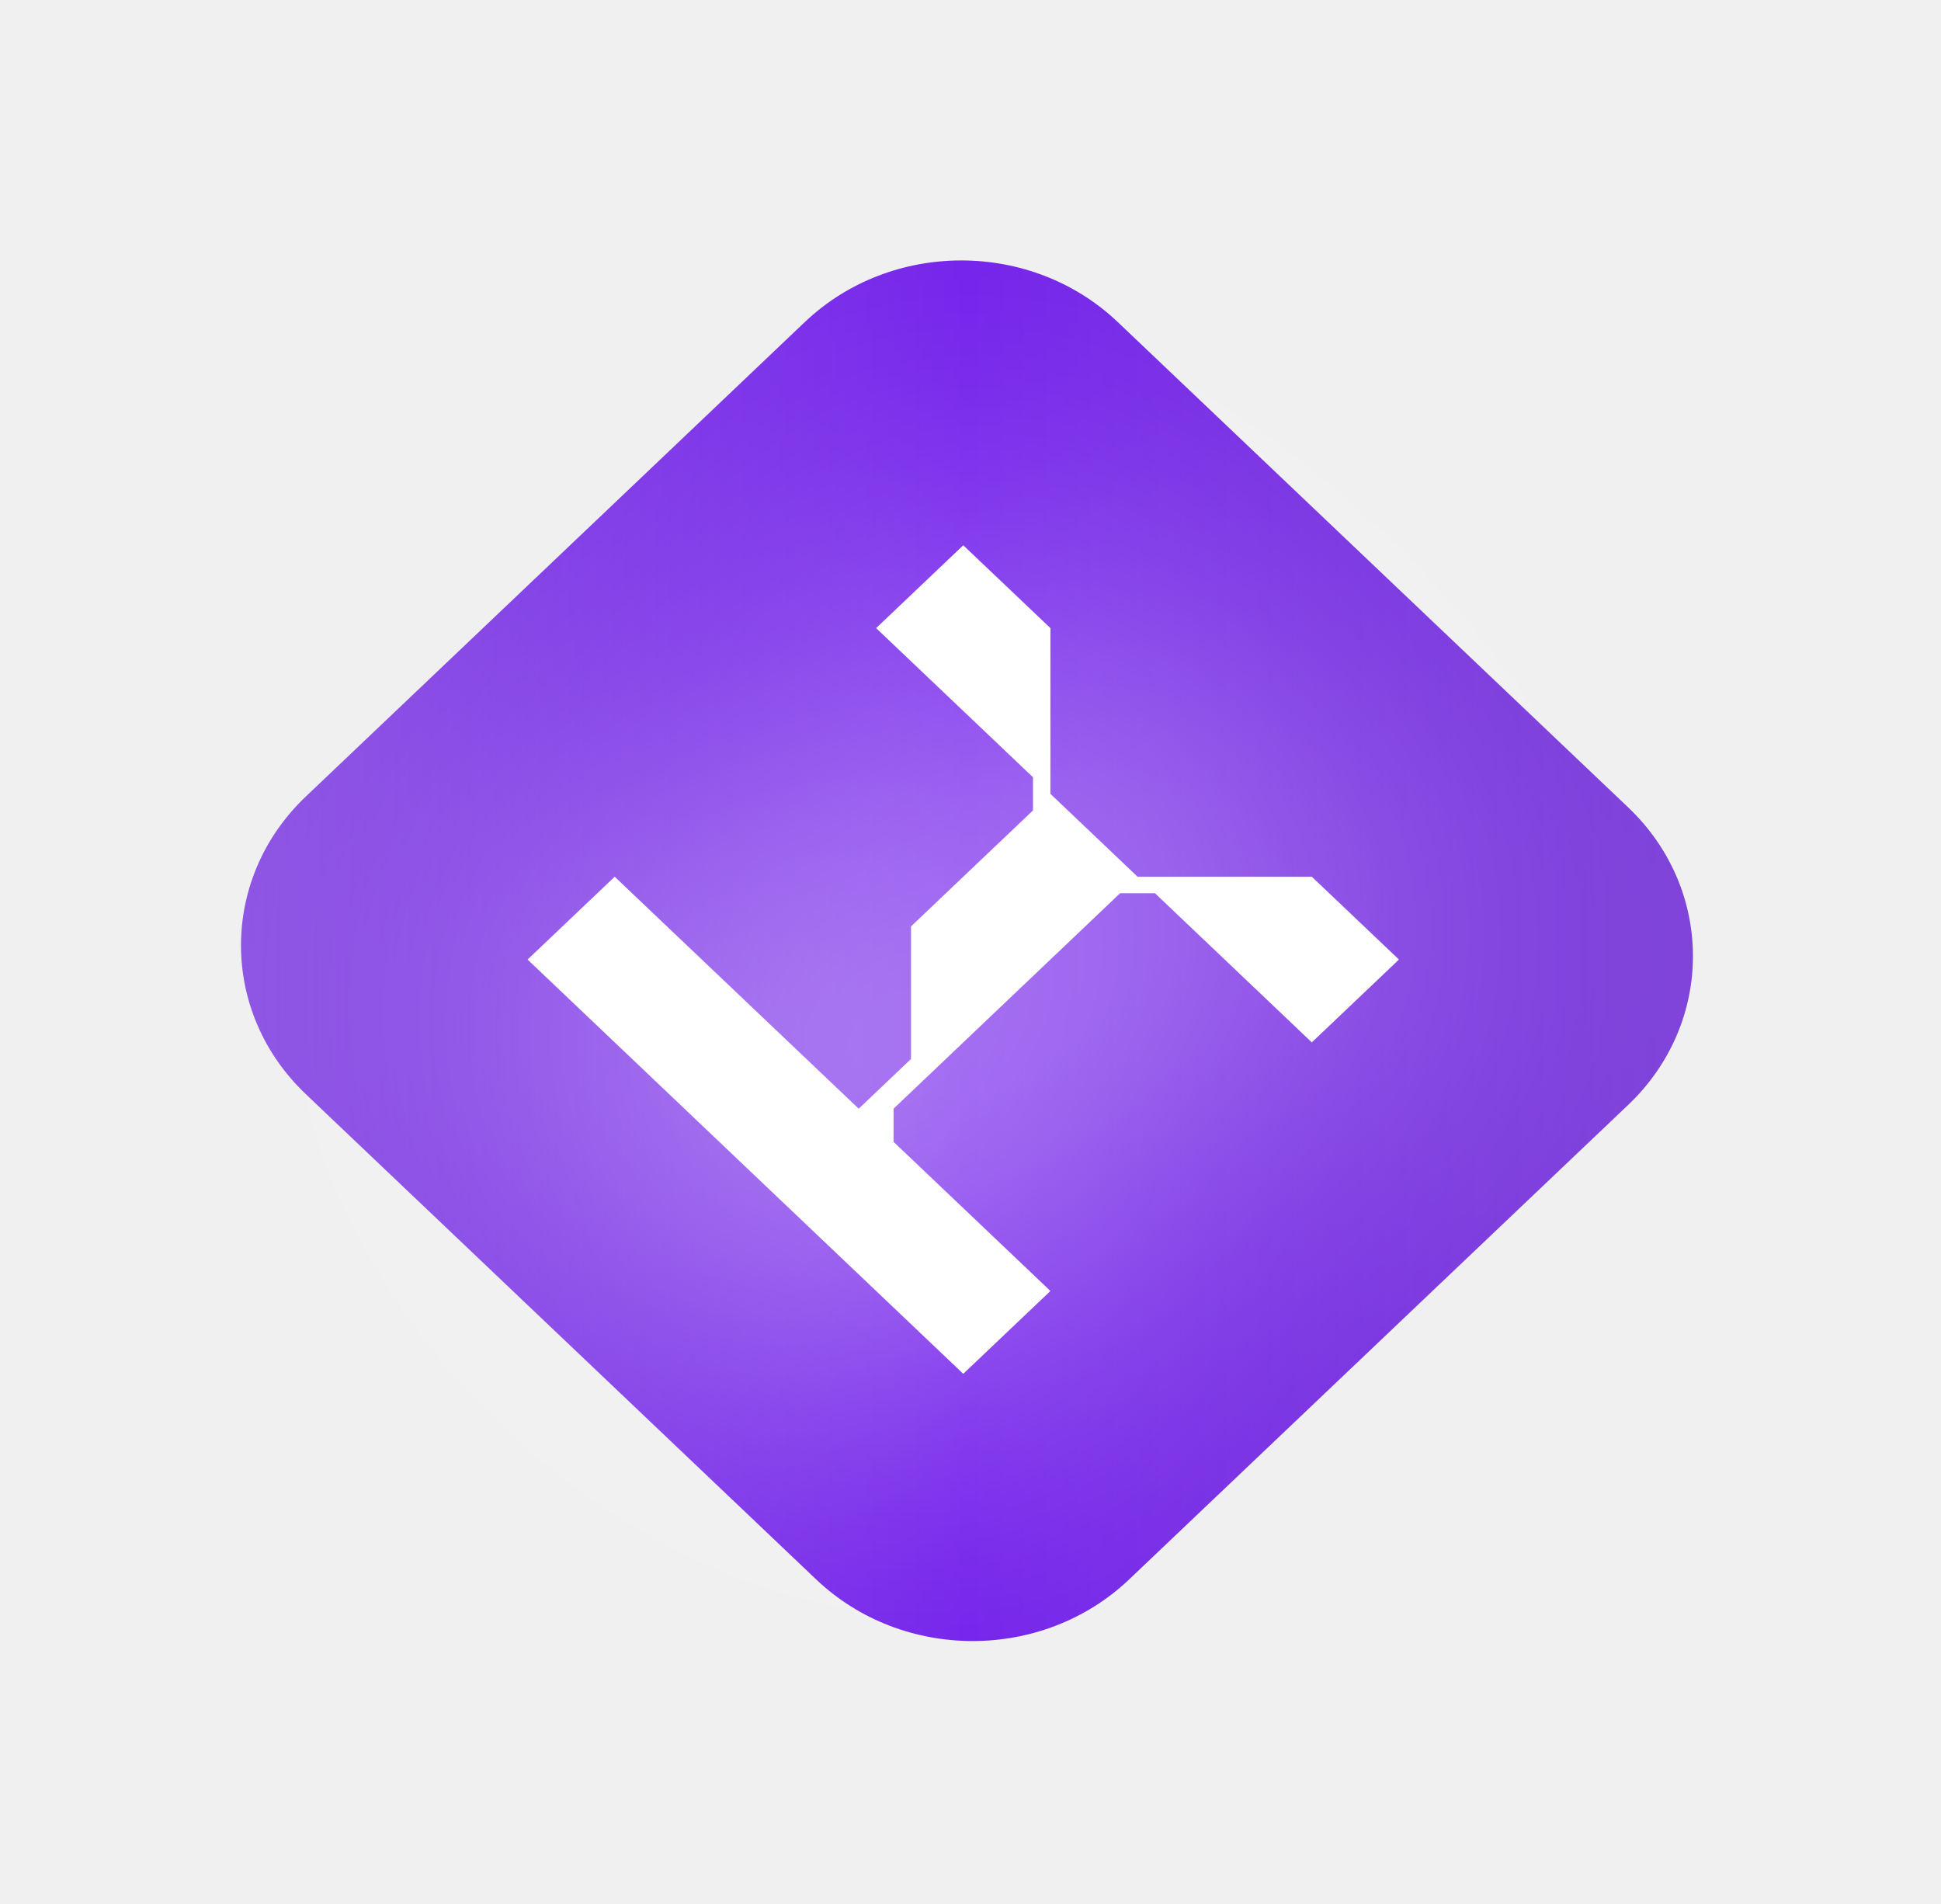
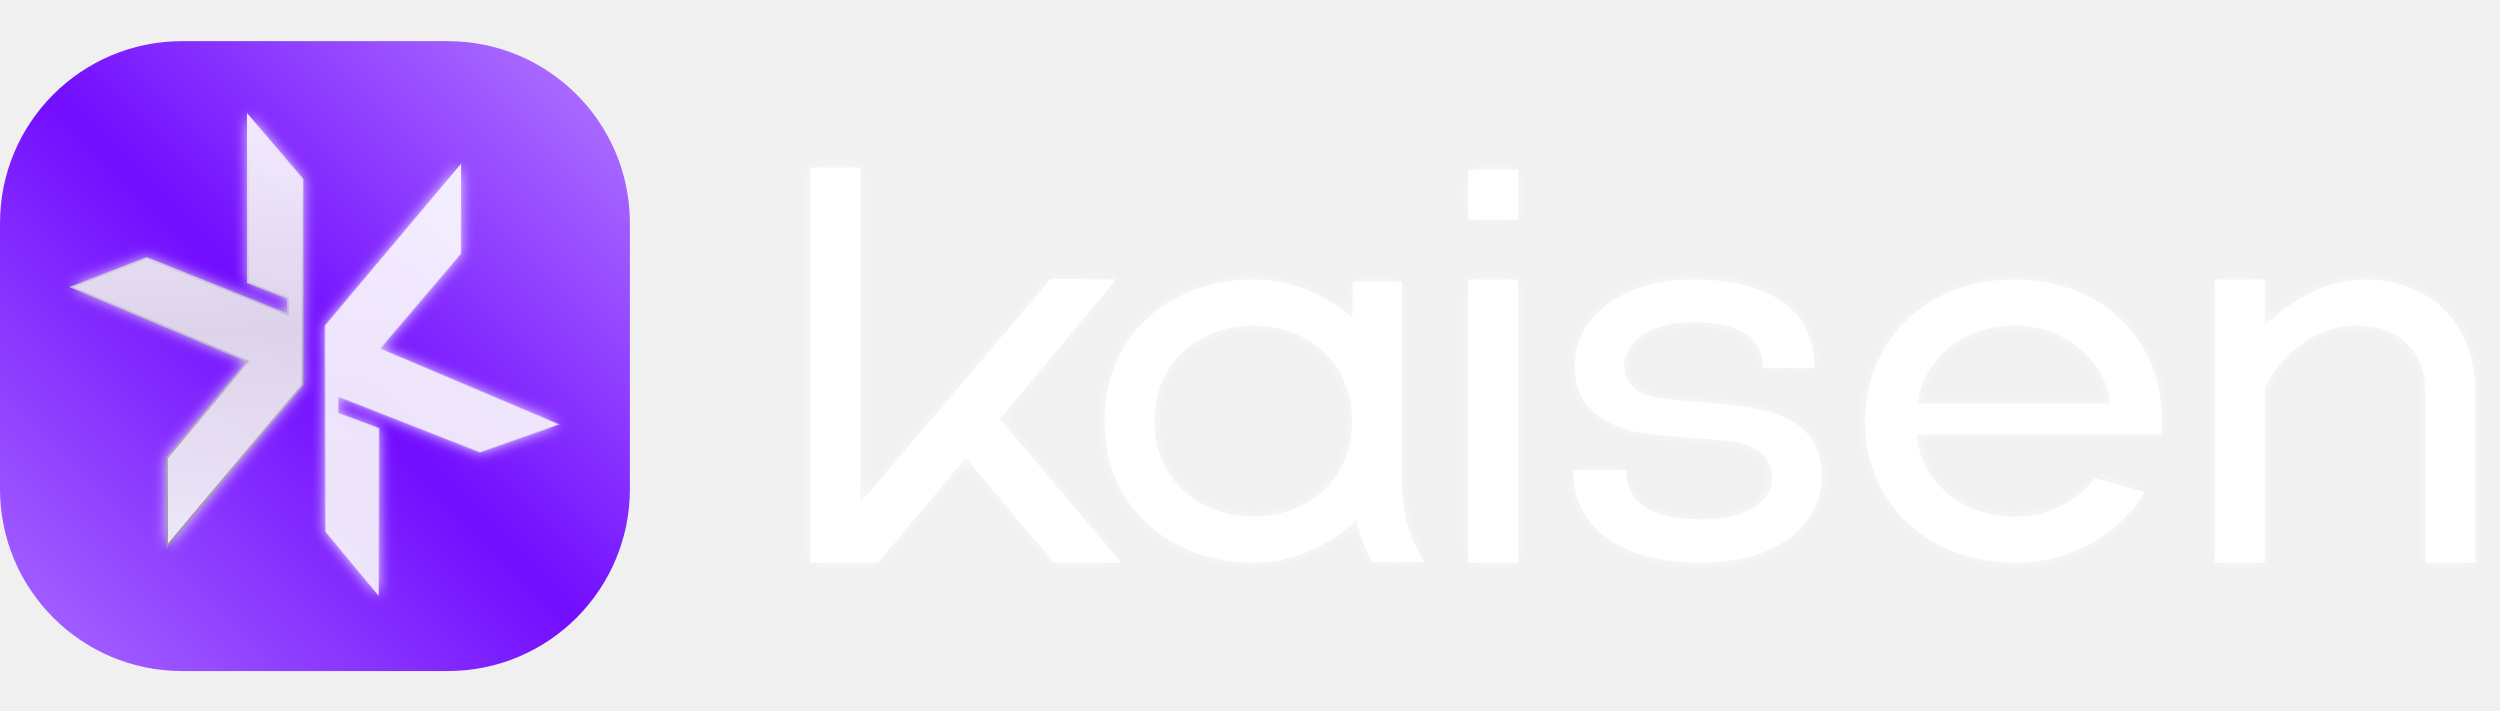
- <svg xmlns="http://www.w3.org/2000/svg" width="52" height="51" viewBox="0 0 52 51" fill="none">
-   <rect width="30.435" height="30.015" rx="5.785" transform="matrix(-0.724738 -0.689024 0.724738 -0.689025 26.0576 46.2929)" fill="url(#paint0_linear_1_382)" />
-   <path d="M28.141 21.264L30.475 23.484H35.144L37.478 25.703L35.144 27.922L30.942 23.927L30.008 23.927L23.939 29.698V30.586L28.141 34.581L25.806 36.8L14.134 25.703L16.468 23.484L23.005 29.698L24.406 28.366L24.406 24.815L27.674 21.708L27.674 20.82L23.472 16.825L25.806 14.606L28.141 16.825V21.264Z" fill="white" />
-   <g filter="url(#filter0_f_1_382)">
-     <mask id="path-3-outside-1_1_382" maskUnits="userSpaceOnUse" x="12.707" y="13.424" width="26.091" height="24.805" fill="black">
-       <rect fill="white" x="12.707" y="13.424" width="26.091" height="24.805" />
-       <path d="M28.141 21.264L30.475 23.484H35.144L37.478 25.703L35.144 27.922L30.942 23.927L30.008 23.927L23.939 29.698V30.586L28.141 34.581L25.806 36.8L14.134 25.703L16.468 23.484L23.005 29.698L24.406 28.366L24.406 24.815L27.674 21.708L27.674 20.82L23.472 16.825L25.806 14.606L28.141 16.825V21.264Z" />
-     </mask>
-     <path d="M28.141 21.264L30.475 23.484H35.144L37.478 25.703L35.144 27.922L30.942 23.927L30.008 23.927L23.939 29.698V30.586L28.141 34.581L25.806 36.8L14.134 25.703L16.468 23.484L23.005 29.698L24.406 28.366L24.406 24.815L27.674 21.708L27.674 20.82L23.472 16.825L25.806 14.606L28.141 16.825V21.264Z" fill="white" />
-     <path d="M28.141 21.264H27.814L27.814 21.393L27.909 21.484L28.141 21.264ZM30.475 23.484L30.244 23.703L30.34 23.795L30.475 23.795V23.484ZM35.144 23.484L35.375 23.264L35.279 23.172H35.144V23.484ZM37.478 25.703L37.71 25.923L37.941 25.703L37.71 25.483L37.478 25.703ZM35.144 27.922L34.913 28.142L35.144 28.362L35.375 28.142L35.144 27.922ZM30.942 23.927L31.173 23.707L31.078 23.616H30.942L30.942 23.927ZM30.008 23.927V23.616L29.873 23.616L29.777 23.707L30.008 23.927ZM23.939 29.698L23.707 29.478L23.611 29.569L23.611 29.698L23.939 29.698ZM23.939 30.586L23.611 30.586L23.611 30.715L23.707 30.806L23.939 30.586ZM28.141 34.581L28.372 34.801L28.603 34.581L28.372 34.361L28.141 34.581ZM25.806 36.8L25.575 37.02L25.806 37.24L26.038 37.02L25.806 36.8ZM14.134 25.703L13.903 25.483L13.671 25.703L13.903 25.923L14.134 25.703ZM16.468 23.484L16.7 23.264L16.468 23.044L16.237 23.264L16.468 23.484ZM23.005 29.698L22.774 29.918L23.005 30.138L23.236 29.918L23.005 29.698ZM24.406 28.366L24.637 28.586L24.733 28.495L24.733 28.366L24.406 28.366ZM24.406 24.815L24.174 24.595L24.078 24.686V24.815H24.406ZM27.674 21.708L27.905 21.928L28.001 21.837L28.001 21.708H27.674ZM27.674 20.82H28.001L28.001 20.691L27.905 20.6L27.674 20.82ZM23.472 16.825L23.241 16.605L23.009 16.825L23.241 17.045L23.472 16.825ZM25.806 14.606L26.038 14.386L25.806 14.166L25.575 14.386L25.806 14.606ZM28.141 16.825L28.468 16.825L28.468 16.697L28.372 16.605L28.141 16.825ZM27.909 21.484L30.244 23.703L30.706 23.264L28.372 21.044L27.909 21.484ZM30.475 23.795L35.144 23.795V23.172H30.475L30.475 23.795ZM34.913 23.703L37.247 25.923L37.71 25.483L35.375 23.264L34.913 23.703ZM37.247 25.483L34.913 27.702L35.375 28.142L37.71 25.923L37.247 25.483ZM35.375 27.702L31.173 23.707L30.711 24.147L34.913 28.142L35.375 27.702ZM30.942 23.616H30.008L30.008 24.238H30.942L30.942 23.616ZM29.777 23.707L23.707 29.478L24.17 29.918L30.24 24.147L29.777 23.707ZM23.611 29.698L23.611 30.586L24.266 30.586V29.698H23.611ZM23.707 30.806L27.909 34.801L28.372 34.361L24.17 30.366L23.707 30.806ZM27.909 34.361L25.575 36.58L26.038 37.02L28.372 34.801L27.909 34.361ZM26.038 36.58L14.365 25.483L13.903 25.923L25.575 37.02L26.038 36.58ZM14.365 25.923L16.7 23.703L16.237 23.264L13.903 25.483L14.365 25.923ZM16.237 23.703L22.774 29.918L23.236 29.478L16.7 23.264L16.237 23.703ZM23.236 29.918L24.637 28.586L24.174 28.146L22.774 29.478L23.236 29.918ZM24.733 28.366L24.733 24.815H24.078L24.078 28.366H24.733ZM24.637 25.035L27.905 21.928L27.442 21.488L24.174 24.595L24.637 25.035ZM28.001 21.708L28.001 20.82L27.347 20.82L27.347 21.708L28.001 21.708ZM27.905 20.6L23.703 16.605L23.241 17.045L27.442 21.04L27.905 20.6ZM23.703 17.045L26.038 14.826L25.575 14.386L23.241 16.605L23.703 17.045ZM25.575 14.826L27.909 17.045L28.372 16.605L26.038 14.386L25.575 14.826ZM27.814 16.825L27.814 21.264L28.468 21.264V16.825L27.814 16.825Z" fill="white" mask="url(#path-3-outside-1_1_382)" />
+ <svg xmlns="http://www.w3.org/2000/svg" width="1380" height="392" viewBox="0 0 1380 392" fill="none">
+   <g filter="url(#filter0_f_263_1175)">
+     <path d="M447.333 310.637V92.428H474.912V277.602L580.076 153.951L616.142 154.254L551.891 231.233L618.869 310.637H581.895L533.101 252.751L484.61 310.637H447.333ZM757.561 310.334C753.621 303.363 750.59 295.786 748.772 286.998C733.618 301.545 713.313 310.637 691.795 310.637C648.759 310.637 609.664 282.148 609.664 232.445C609.664 182.439 648.759 154.254 691.795 154.254C712.404 154.254 731.8 162.437 746.65 175.772V155.466H773.926V265.48C773.926 283.361 778.169 298.817 786.655 310.334H757.561ZM691.795 285.179C720.283 285.179 746.347 266.086 746.347 232.445C746.347 198.805 720.283 179.711 691.795 179.711C663.307 179.711 637.243 198.805 637.243 232.445C637.243 266.086 663.307 285.179 691.795 285.179ZM810.47 310.637V154.254H838.049V310.637H810.47ZM810.47 93.64H838.049V121.219H810.47V93.64ZM938.334 310.637C899.844 310.637 868.325 294.574 868.325 259.418H897.723C897.723 276.693 909.239 286.694 940.152 286.694C967.125 286.694 978.339 274.875 978.339 263.964C978.339 253.963 972.58 244.871 950.76 243.053L916.513 240.325C877.417 236.991 869.234 218.504 869.234 202.138C869.234 175.468 894.692 154.254 934.697 154.254C973.793 154.254 1001.67 169.104 1001.67 203.048H973.187C973.187 187.591 961.973 177.893 934.091 177.893C906.815 177.893 896.51 191.834 896.51 202.138C896.51 212.443 904.087 218.807 920.756 220.323L950.456 223.05C992.886 226.081 1005.31 240.628 1005.61 262.752C1005.92 287.907 983.491 310.637 938.334 310.637ZM1114.63 310.637C1064.32 311.243 1029.47 277.905 1029.47 232.445C1029.47 191.531 1059.78 154.254 1112.21 154.254C1159.79 154.254 1193.43 187.591 1193.43 231.233V233.658L1193.13 239.719H1057.96C1059.78 265.48 1083.12 286.391 1114.63 285.179C1135.55 284.27 1150.4 272.753 1156.15 263.964L1183.73 271.541C1173.43 290.634 1147.37 310.031 1114.63 310.637ZM1164.94 222.747C1162.82 200.926 1141.3 179.711 1112.21 179.711C1085.54 179.711 1062.81 195.471 1058.26 222.747H1164.94ZM1222.58 310.637V154.254H1250.16V179.711C1263.19 166.983 1283.5 154.254 1304.71 154.254C1344.11 154.254 1366.24 181.53 1366.24 214.867V310.637H1338.66V214.867C1338.66 192.137 1321.38 179.408 1301.38 179.711C1278.04 180.014 1260.16 194.259 1250.16 213.958V310.637H1222.58Z" fill="white" fill-opacity="0.62" />
+   </g>
+   <path d="M447.333 310.637V92.428H474.912V277.602L580.076 153.951L616.142 154.254L551.891 231.233L618.869 310.637H581.895L533.101 252.751L484.61 310.637H447.333ZM757.561 310.334C753.621 303.363 750.59 295.786 748.772 286.998C733.618 301.545 713.313 310.637 691.795 310.637C648.759 310.637 609.664 282.148 609.664 232.445C609.664 182.439 648.759 154.254 691.795 154.254C712.404 154.254 731.8 162.437 746.65 175.772V155.466H773.926V265.48C773.926 283.361 778.169 298.817 786.655 310.334H757.561ZM691.795 285.179C720.283 285.179 746.347 266.086 746.347 232.445C746.347 198.805 720.283 179.711 691.795 179.711C663.307 179.711 637.243 198.805 637.243 232.445C637.243 266.086 663.307 285.179 691.795 285.179ZM810.47 310.637V154.254H838.049V310.637H810.47ZM810.47 93.64H838.049V121.219H810.47V93.64ZM938.334 310.637C899.844 310.637 868.325 294.574 868.325 259.418H897.723C897.723 276.693 909.239 286.694 940.152 286.694C967.125 286.694 978.339 274.875 978.339 263.964C978.339 253.963 972.58 244.871 950.76 243.053L916.513 240.325C877.417 236.991 869.234 218.504 869.234 202.138C869.234 175.468 894.692 154.254 934.697 154.254C973.793 154.254 1001.67 169.104 1001.67 203.048H973.187C973.187 187.591 961.973 177.893 934.091 177.893C906.815 177.893 896.51 191.834 896.51 202.138C896.51 212.443 904.087 218.807 920.756 220.323L950.456 223.05C992.886 226.081 1005.31 240.628 1005.61 262.752C1005.92 287.907 983.491 310.637 938.334 310.637ZM1114.63 310.637C1064.32 311.243 1029.47 277.905 1029.47 232.445C1029.47 191.531 1059.78 154.254 1112.21 154.254C1159.79 154.254 1193.43 187.591 1193.43 231.233V233.658L1193.13 239.719H1057.96C1059.78 265.48 1083.12 286.391 1114.63 285.179C1135.55 284.27 1150.4 272.753 1156.15 263.964L1183.73 271.541C1173.43 290.634 1147.37 310.031 1114.63 310.637ZM1164.94 222.747C1162.82 200.926 1141.3 179.711 1112.21 179.711C1085.54 179.711 1062.81 195.471 1058.26 222.747H1164.94ZM1222.58 310.637V154.254H1250.16V179.711C1263.19 166.983 1283.5 154.254 1304.71 154.254C1344.11 154.254 1366.24 181.53 1366.24 214.867V310.637H1338.66V214.867C1338.66 192.137 1321.38 179.408 1301.38 179.711C1278.04 180.014 1260.16 194.259 1250.16 213.958V310.637H1222.58Z" fill="white" />
+   <rect y="22.72" width="347.697" height="347.697" rx="100.491" fill="url(#paint0_linear_263_1175)" />
+   <g opacity="0.9">
+     <g filter="url(#filter1_f_263_1175)">
+       <path d="M179.656 293.425V179.837L254.051 91.653V139.918L209.414 192.539L308.123 234.273L264.938 249.514L186.551 218.668V228.103L209.051 236.45V328.99L179.656 293.425Z" fill="url(#paint1_linear_263_1175)" />
+       <path d="M166.954 212.498V98.91L136.833 63.709V155.886L158.97 164.595V173.668L80.946 142.458L39.576 158.426L136.833 199.434L92.196 252.78V301.409L166.954 212.498Z" fill="url(#paint2_linear_263_1175)" />
+     </g>
+     <path d="M179.656 293.425V179.837L254.051 91.653V139.918L209.414 192.539L308.123 234.273L264.938 249.514L186.551 218.668V228.103L209.051 236.45V328.99L179.656 293.425Z" fill="url(#paint3_linear_263_1175)" stroke="url(#paint4_linear_263_1175)" stroke-width="0.979" />
+     <path d="M166.954 212.498V98.91L136.833 63.709V155.886L158.97 164.595V173.668L80.946 142.458L39.576 158.426L136.833 199.434L92.196 252.78V301.409L166.954 212.498Z" fill="url(#paint5_linear_263_1175)" stroke="url(#paint6_linear_263_1175)" stroke-width="0.979" />
  </g>
  <defs>
-     <filter id="filter0_f_1_382" x="0.392" y="0.887" width="50.828" height="49.632" filterUnits="userSpaceOnUse" color-interpolation-filters="sRGB">
+     <filter id="filter0_f_263_1175" x="438.733" y="83.828" width="936.105" height="236.015" filterUnits="userSpaceOnUse" color-interpolation-filters="sRGB">
      <feFlood flood-opacity="0" result="BackgroundImageFix" />
      <feBlend mode="normal" in="SourceGraphic" in2="BackgroundImageFix" result="shape" />
-       <feGaussianBlur stdDeviation="6.639" result="effect1_foregroundBlur_1_382" />
+       <feGaussianBlur stdDeviation="4.3" result="effect1_foregroundBlur_263_1175" />
    </filter>
-     <linearGradient id="paint0_linear_1_382" x1="30.225" y1="-2.22867e-07" x2="0.21" y2="30.015" gradientUnits="userSpaceOnUse">
-       <stop stop-color="#8F59E2" />
-       <stop offset="0.5" stop-color="#7321EB" />
-       <stop offset="1" stop-color="#7E45D6" />
+     <filter id="filter1_f_263_1175" x="31.737" y="55.871" width="284.224" height="280.957" filterUnits="userSpaceOnUse" color-interpolation-filters="sRGB">
+       <feFlood flood-opacity="0" result="BackgroundImageFix" />
+       <feBlend mode="normal" in="SourceGraphic" in2="BackgroundImageFix" result="shape" />
+       <feGaussianBlur stdDeviation="3.919" result="effect1_foregroundBlur_263_1175" />
+     </filter>
+     <linearGradient id="paint0_linear_263_1175" x1="347.697" y1="22.72" x2="4.14487e-05" y2="370.417" gradientUnits="userSpaceOnUse">
+       <stop stop-color="#B37CFF" />
+       <stop offset="0.5" stop-color="#720DFF" />
+       <stop offset="1" stop-color="#A96CFF" />
+     </linearGradient>
+     <linearGradient id="paint1_linear_263_1175" x1="243.89" y1="91.653" x2="243.89" y2="328.99" gradientUnits="userSpaceOnUse">
+       <stop stop-color="white" />
+       <stop offset="1" stop-color="#F8F8F8" />
+     </linearGradient>
+     <linearGradient id="paint2_linear_263_1175" x1="103.265" y1="63.709" x2="103.265" y2="301.409" gradientUnits="userSpaceOnUse">
+       <stop stop-color="white" />
+       <stop offset="0.5" stop-color="#E8E8E8" />
+       <stop offset="1" stop-color="#F8F8F8" />
+     </linearGradient>
+     <linearGradient id="paint3_linear_263_1175" x1="243.89" y1="91.653" x2="243.89" y2="328.99" gradientUnits="userSpaceOnUse">
+       <stop stop-color="white" />
+       <stop offset="1" stop-color="#F8F8F8" />
+     </linearGradient>
+     <linearGradient id="paint4_linear_263_1175" x1="243.89" y1="91.653" x2="243.89" y2="328.99" gradientUnits="userSpaceOnUse">
+       <stop stop-color="white" />
+       <stop offset="1" stop-color="white" stop-opacity="0" />
+     </linearGradient>
+     <linearGradient id="paint5_linear_263_1175" x1="103.265" y1="63.709" x2="103.265" y2="301.409" gradientUnits="userSpaceOnUse">
+       <stop stop-color="white" />
+       <stop offset="0.5" stop-color="#E8E8E8" />
+       <stop offset="1" stop-color="#F8F8F8" />
+     </linearGradient>
+     <linearGradient id="paint6_linear_263_1175" x1="103.265" y1="63.709" x2="103.265" y2="301.409" gradientUnits="userSpaceOnUse">
+       <stop stop-color="white" />
+       <stop offset="1" stop-color="#999999" />
    </linearGradient>
  </defs>
</svg>
